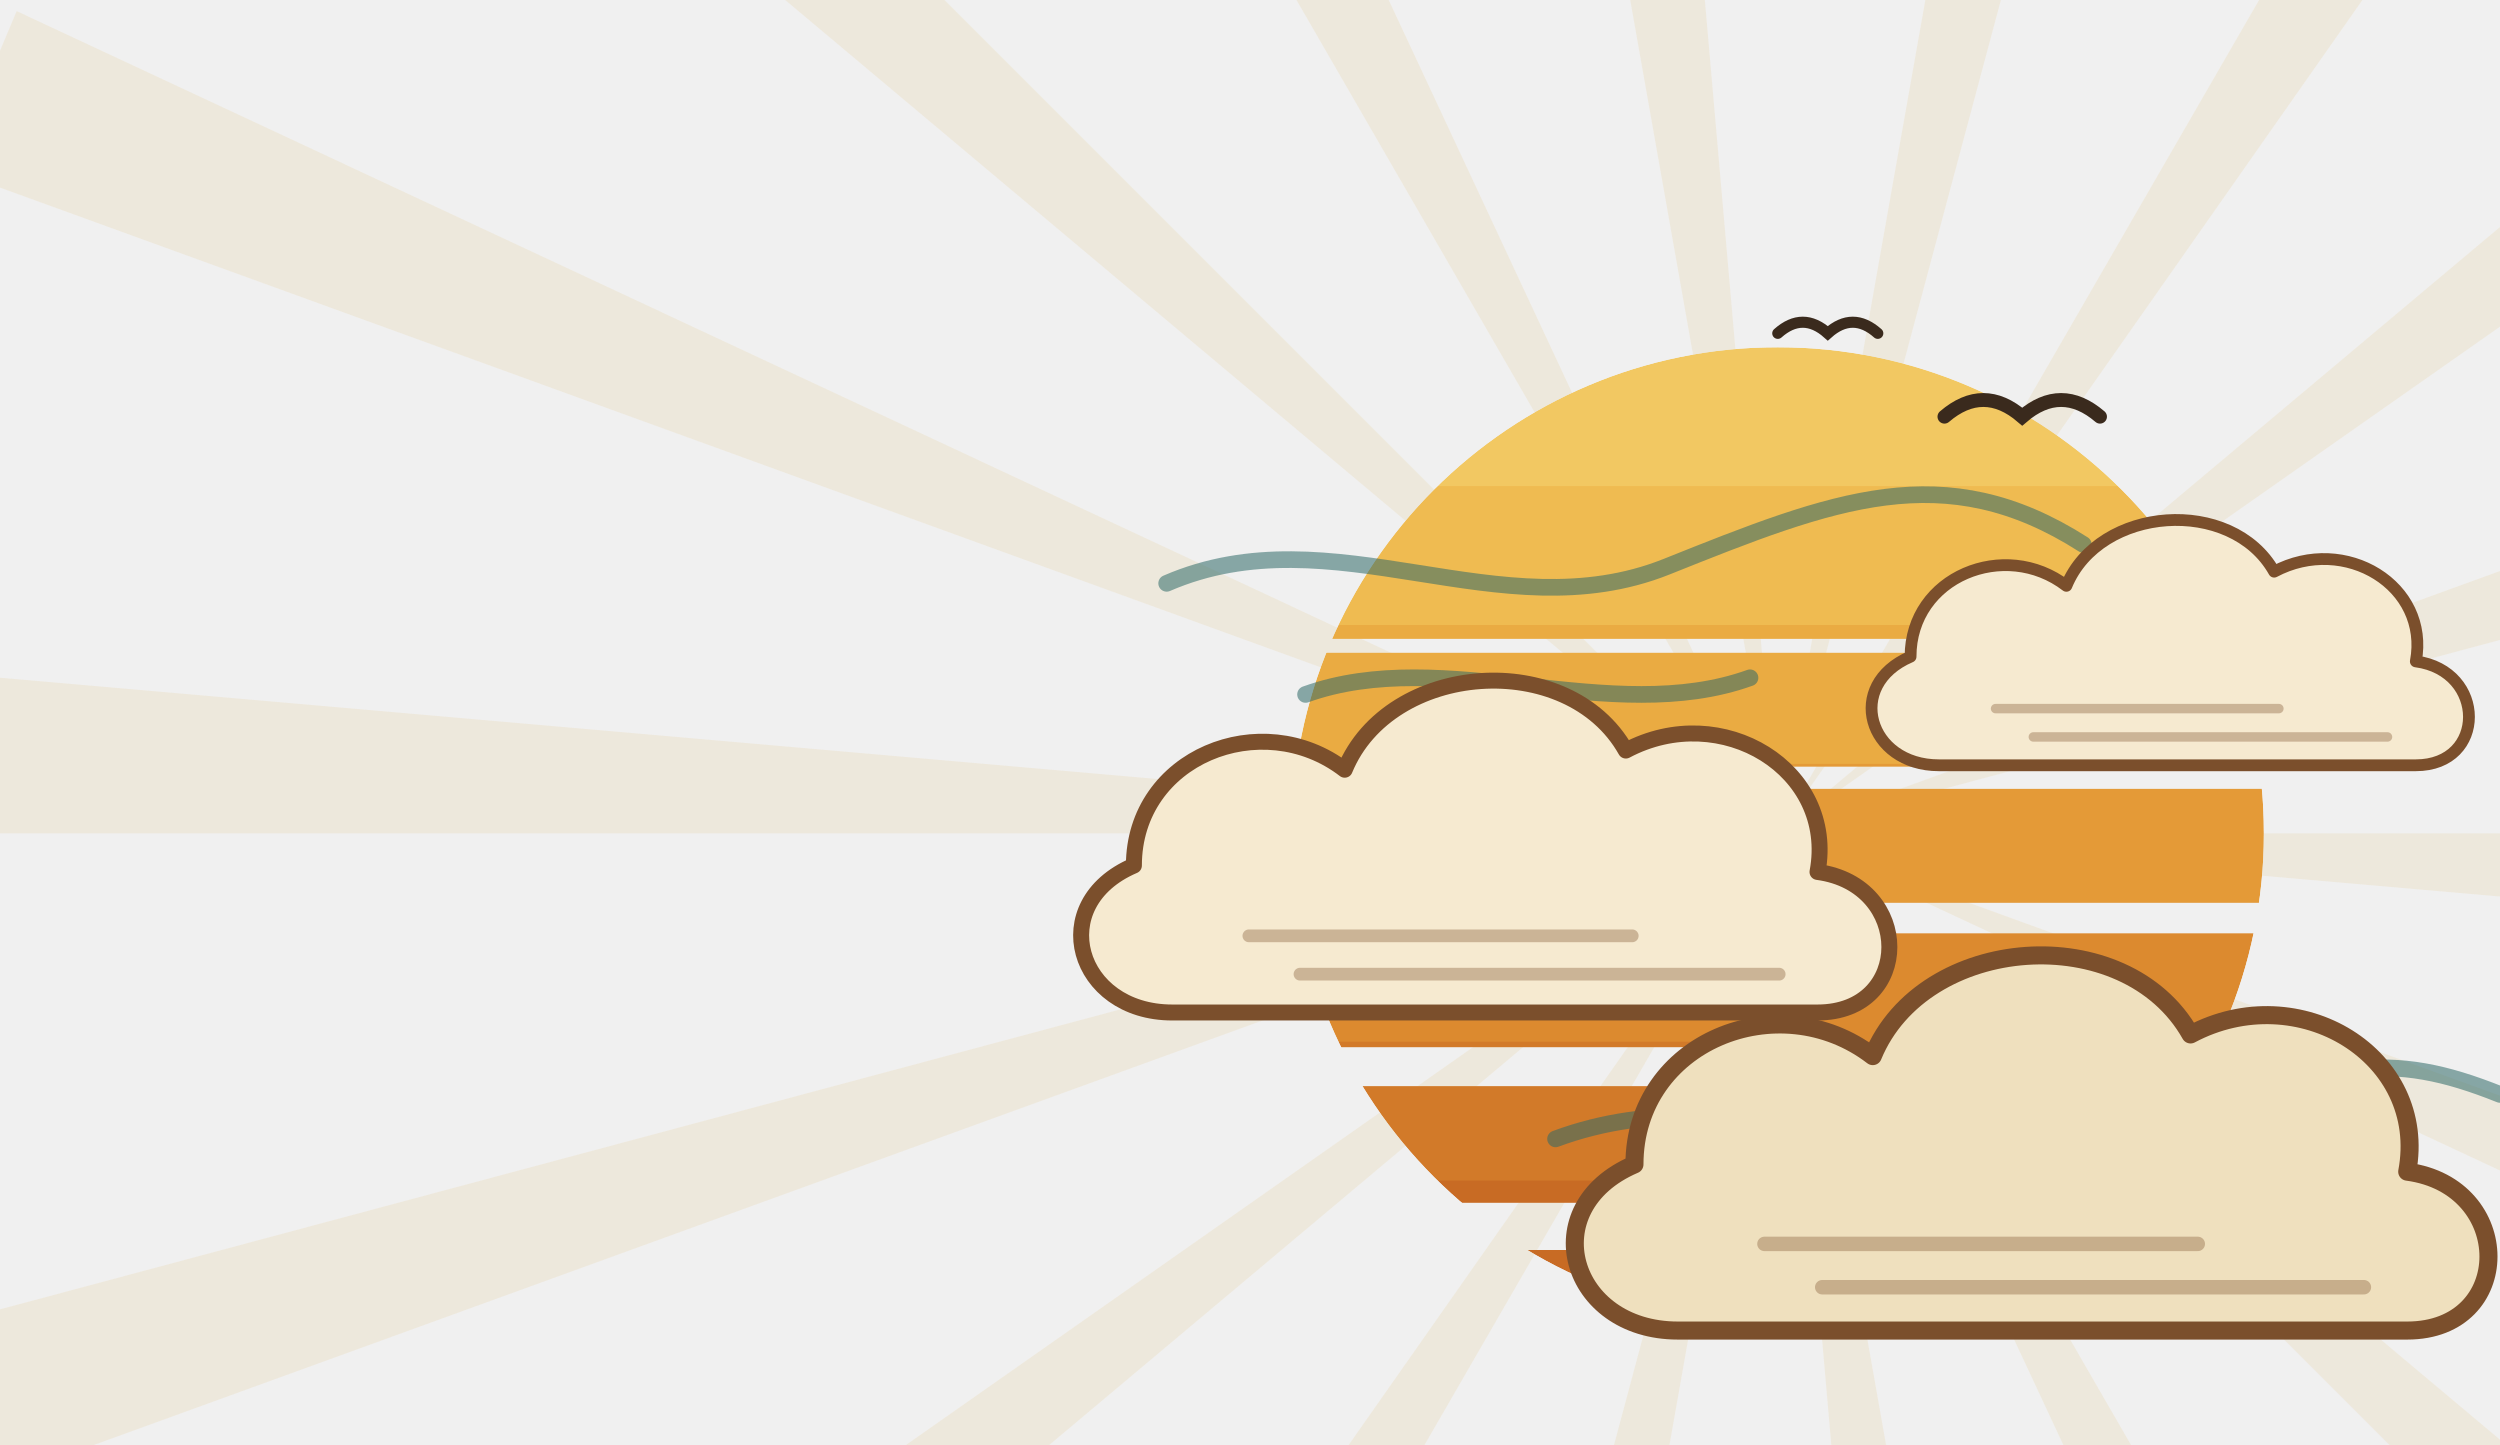
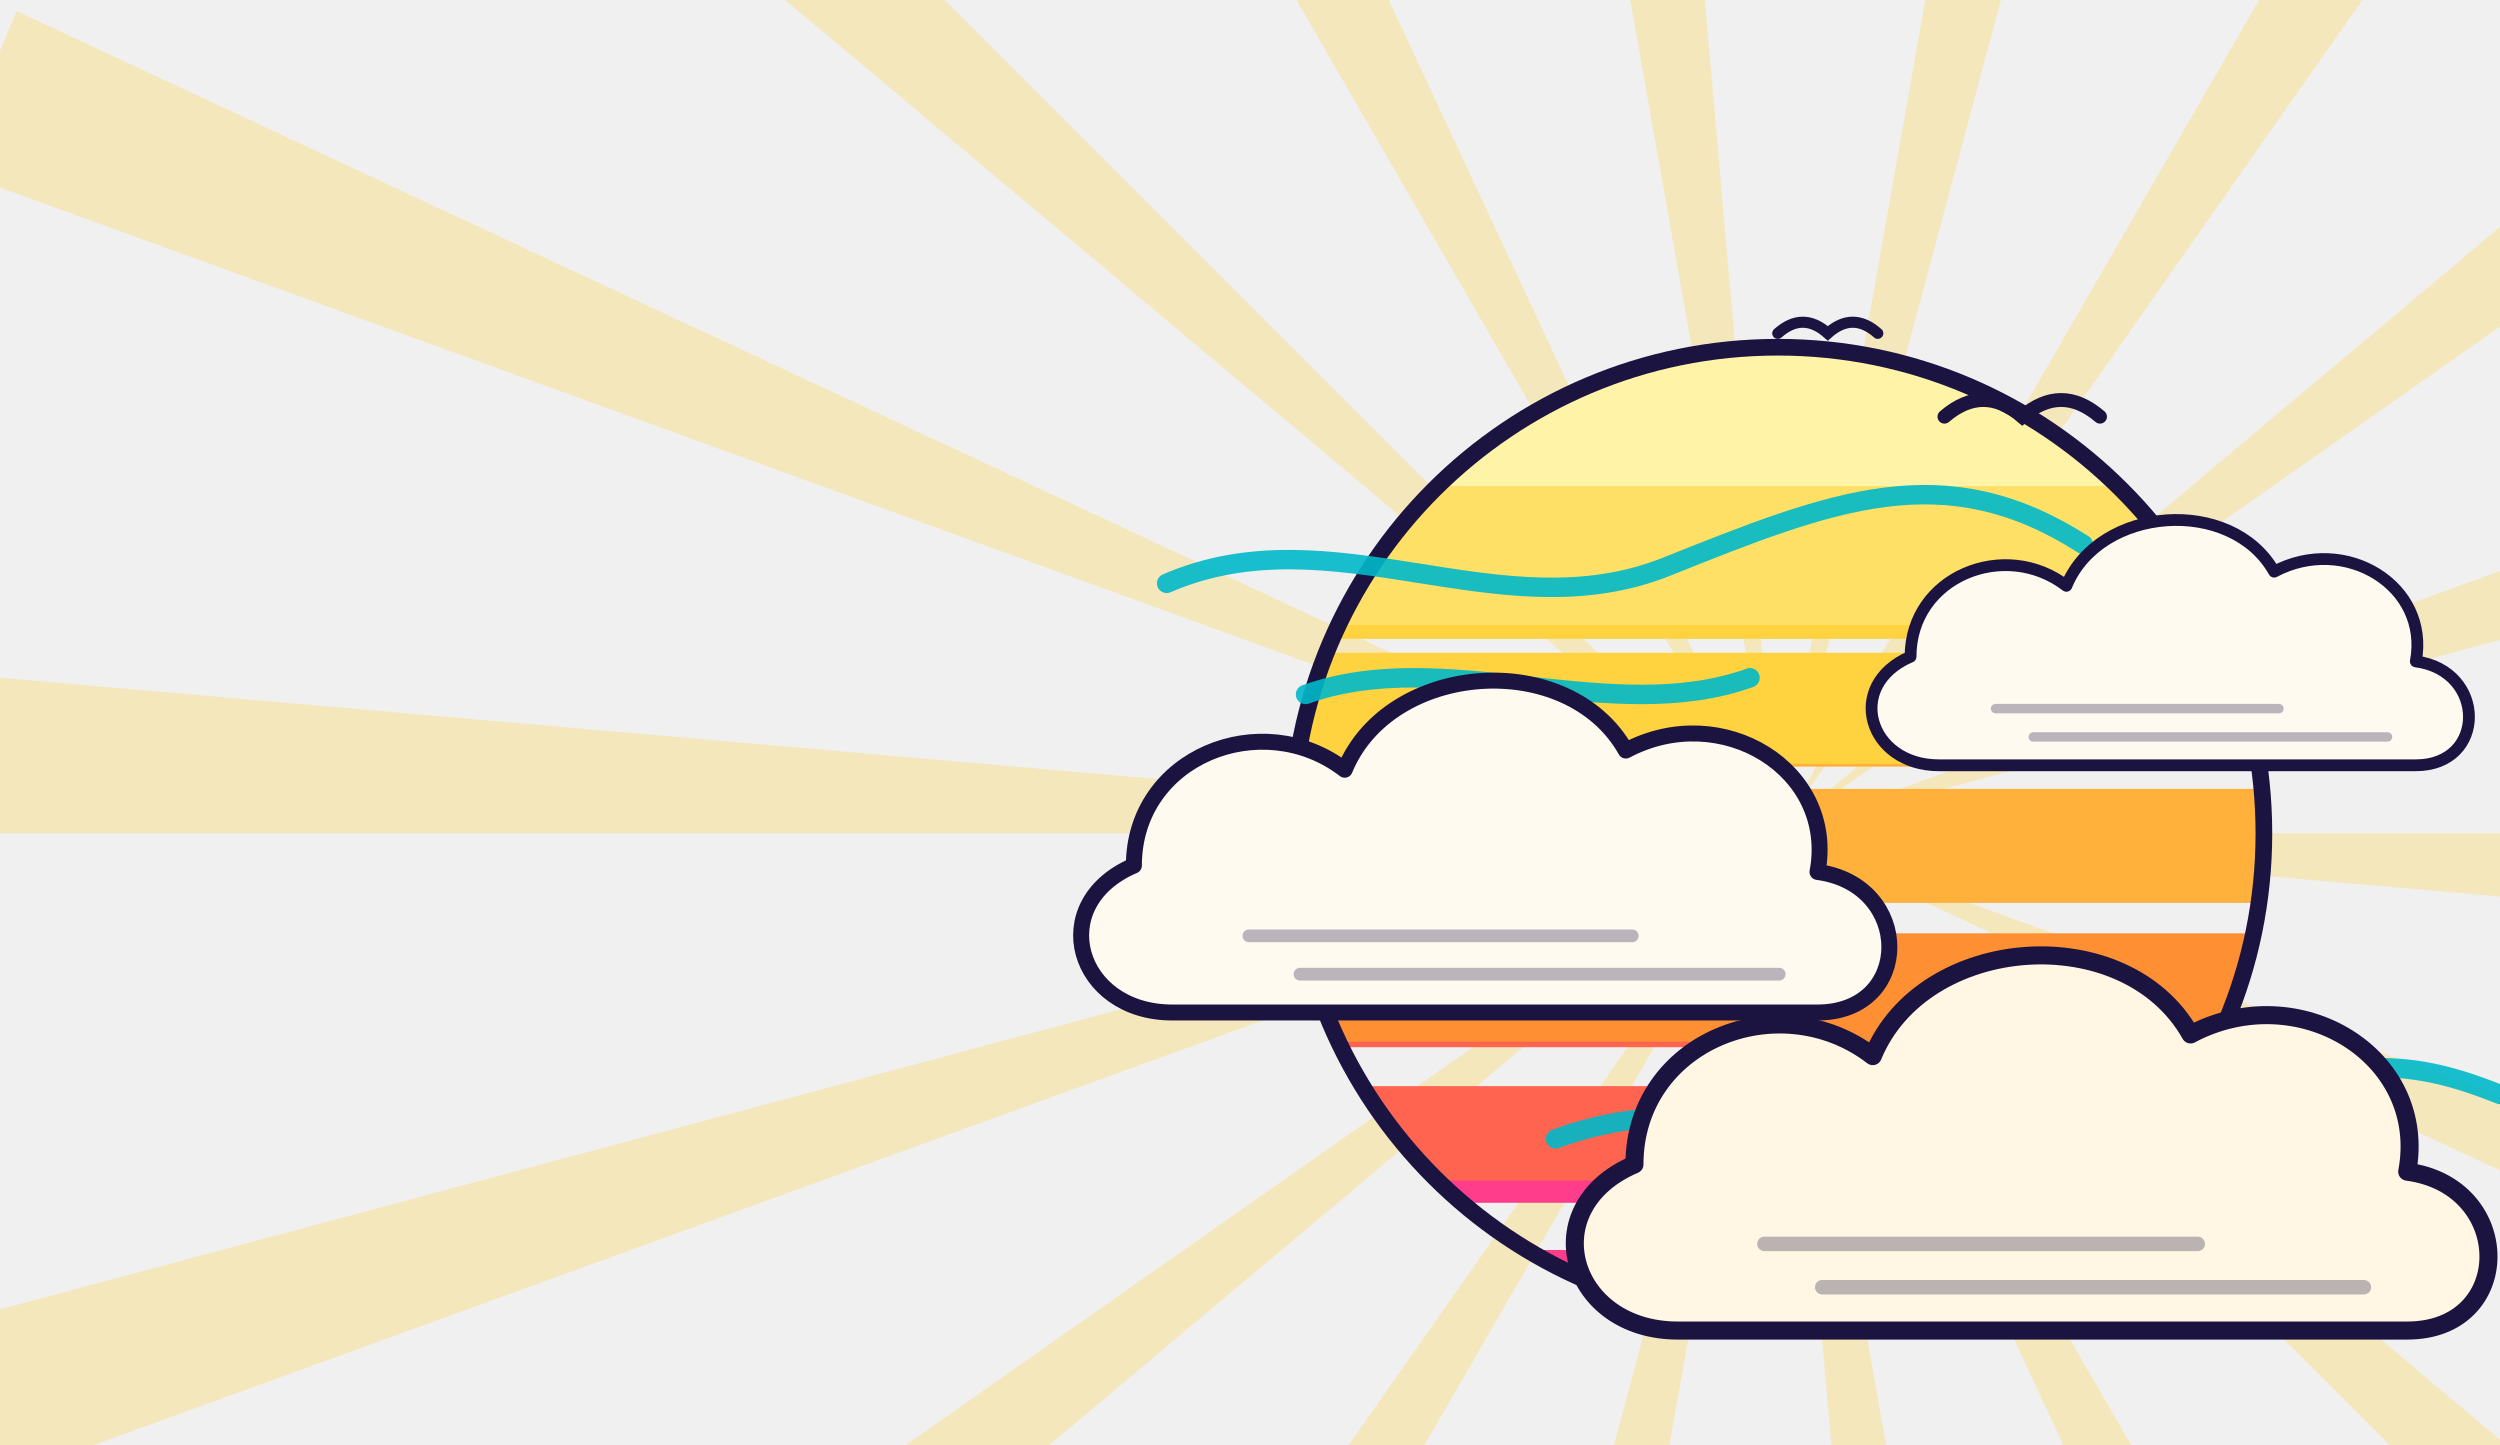
<svg xmlns="http://www.w3.org/2000/svg" viewBox="0 0 900 520">
-   <path d="M640 300L1340 300L1337 361ZM640 300L1298 539L1274 596ZM640 300L1176 750L1135 795ZM640 300L990 906L936 934ZM640 300L762 989L701 997ZM640 300L518 989L459 976ZM640 300L290 906L238 873ZM640 300L104 750L67 702ZM640 300L-18 539L-36 481ZM640 300L-60 300L-57 239ZM640 300L-18 61L6 4ZM640 300L104 -150L145 -195ZM640 300L290 -306L344 -334ZM640 300L518 -389L579 -397ZM640 300L762 -389L821 -376ZM640 300L990 -306L1042 -273ZM640 300L1176 -150L1213 -102ZM640 300L1298 61L1316 119Z" fill="#dba328" opacity="0.1" />
+   <path d="M640 300L1340 300L1337 361ZM640 300L1298 539L1274 596ZM640 300L1176 750L1135 795ZM640 300L990 906L936 934ZM640 300L762 989L701 997ZM640 300L518 989L459 976ZM640 300L290 906L238 873ZM640 300L104 750L67 702ZM640 300L-18 539L-36 481ZM640 300L-60 300L-57 239ZM640 300L-18 61L6 4ZM640 300L104 -150L145 -195ZM640 300L290 -306L344 -334ZM640 300L518 -389L579 -397ZM640 300L762 -389L821 -376ZM640 300L990 -306L1042 -273ZM640 300L1176 -150L1213 -102ZM640 300L1298 61L1316 119Z" fill="#ffd23f" opacity="0.3" />
  <defs>
    <clipPath id="ca">
      <circle cx="640" cy="300" r="175" />
    </clipPath>
    <mask id="ma">
      <rect width="900" height="520" fill="#fff" />
      <g fill="#000">
        <rect x="0" y="230" width="900" height="5" />
        <rect x="0" y="276" width="900" height="8" />
        <rect x="0" y="325" width="900" height="11" />
        <rect x="0" y="377" width="900" height="14" />
        <rect x="0" y="433" width="900" height="17" />
      </g>
    </mask>
  </defs>
  <g clip-path="url(#ca)" mask="url(#ma)">
-     <rect x="465" y="125.0" width="350" height="51.0" fill="#f2c862" />
-     <rect x="465" y="175.0" width="350" height="51.0" fill="#efbb51" />
-     <rect x="465" y="225.0" width="350" height="51.0" fill="#eaab42" />
-     <rect x="465" y="275.0" width="350" height="51.0" fill="#e49a37" />
-     <rect x="465" y="325.0" width="350" height="51.0" fill="#dc8a2f" />
-     <rect x="465" y="375.0" width="350" height="51.0" fill="#d27a29" />
-     <rect x="465" y="425.0" width="350" height="51.0" fill="#c86b24" />
+     <rect x="465" y="125.0" width="350" height="51.0" fill="#fff3a8" />
+     <rect x="465" y="175.0" width="350" height="51.0" fill="#ffe066" />
+     <rect x="465" y="225.0" width="350" height="51.0" fill="#ffd23f" />
+     <rect x="465" y="275.0" width="350" height="51.0" fill="#ffb13b" />
+     <rect x="465" y="325.0" width="350" height="51.0" fill="#ff8f33" />
+     <rect x="465" y="375.0" width="350" height="51.0" fill="#ff6450" />
+     <rect x="465" y="425.0" width="350" height="51.0" fill="#ff3d8b" />
  </g>
-   <path d="M420 210c60-26 120 18 180-6s100-40 150-8M470 250c50-18 110 12 160-6M560 410c70-26 140 20 210-4s90-28 130-12" stroke="#2f6a68" stroke-width="6" stroke-linecap="round" fill="none" opacity=".55" />
+   <circle cx="640" cy="300" r="175" fill="none" stroke="#1b1340" stroke-width="6" />
+   <path d="M420 210c60-26 120 18 180-6s100-40 150-8M470 250c50-18 110 12 160-6M560 410c70-26 140 20 210-4s90-28 130-12" stroke="#00b8c9" stroke-width="7" stroke-linecap="round" fill="none" opacity=".9" />
  <g transform="translate(560 330) scale(1.15)">
-     <path d="M-120 30c-30 0-40-34-12-46 0-34 40-50 66-30 14-34 70-38 88-6 30-16 66 6 60 38 30 4 30 44 0 44Z" fill="#f6ead0" stroke="#7b4f2c" stroke-width="5" stroke-linejoin="round" />
-     <path d="M-96 6h120M-80 18h150" stroke="#7b4f2c" stroke-width="4" stroke-linecap="round" opacity=".35" />
+     <path d="M-120 30c-30 0-40-34-12-46 0-34 40-50 66-30 14-34 70-38 88-6 30-16 66 6 60 38 30 4 30 44 0 44Z" fill="#fffaf0" stroke="#1b1340" stroke-width="5" stroke-linejoin="round" />
+     <path d="M-96 6h120M-80 18h150" stroke="#1b1340" stroke-width="4" stroke-linecap="round" opacity=".3" />
  </g>
  <g transform="translate(800 250) scale(0.85)">
-     <path d="M-120 30c-30 0-40-34-12-46 0-34 40-50 66-30 14-34 70-38 88-6 30-16 66 6 60 38 30 4 30 44 0 44Z" fill="#f6ead0" stroke="#7b4f2c" stroke-width="5" stroke-linejoin="round" />
-     <path d="M-96 6h120M-80 18h150" stroke="#7b4f2c" stroke-width="4" stroke-linecap="round" opacity=".35" />
+     <path d="M-120 30c-30 0-40-34-12-46 0-34 40-50 66-30 14-34 70-38 88-6 30-16 66 6 60 38 30 4 30 44 0 44Z" fill="#fffaf0" stroke="#1b1340" stroke-width="5" stroke-linejoin="round" />
+     <path d="M-96 6h120M-80 18h150" stroke="#1b1340" stroke-width="4" stroke-linecap="round" opacity=".3" />
  </g>
  <g transform="translate(760 440) scale(1.3)">
-     <path d="M-120 30c-30 0-40-34-12-46 0-34 40-50 66-30 14-34 70-38 88-6 30-16 66 6 60 38 30 4 30 44 0 44Z" fill="#efe0be" stroke="#7b4f2c" stroke-width="5" stroke-linejoin="round" />
-     <path d="M-96 6h120M-80 18h150" stroke="#7b4f2c" stroke-width="4" stroke-linecap="round" opacity=".35" />
+     <path d="M-120 30c-30 0-40-34-12-46 0-34 40-50 66-30 14-34 70-38 88-6 30-16 66 6 60 38 30 4 30 44 0 44Z" fill="#fff6e3" stroke="#1b1340" stroke-width="5" stroke-linejoin="round" />
+     <path d="M-96 6h120M-80 18h150" stroke="#1b1340" stroke-width="4" stroke-linecap="round" opacity=".3" />
  </g>
-   <path d="M700 150q14-12 28 0 14-12 28 0" stroke="#3a2a1d" stroke-width="5" stroke-linecap="round" fill="none" />
-   <path d="M640 120q9-8 18 0 9-8 18 0" stroke="#3a2a1d" stroke-width="4" stroke-linecap="round" fill="none" />
+   <path d="M700 150q14-12 28 0 14-12 28 0" stroke="#1b1340" stroke-width="5" stroke-linecap="round" fill="none" />
+   <path d="M640 120q9-8 18 0 9-8 18 0" stroke="#1b1340" stroke-width="4" stroke-linecap="round" fill="none" />
</svg>
